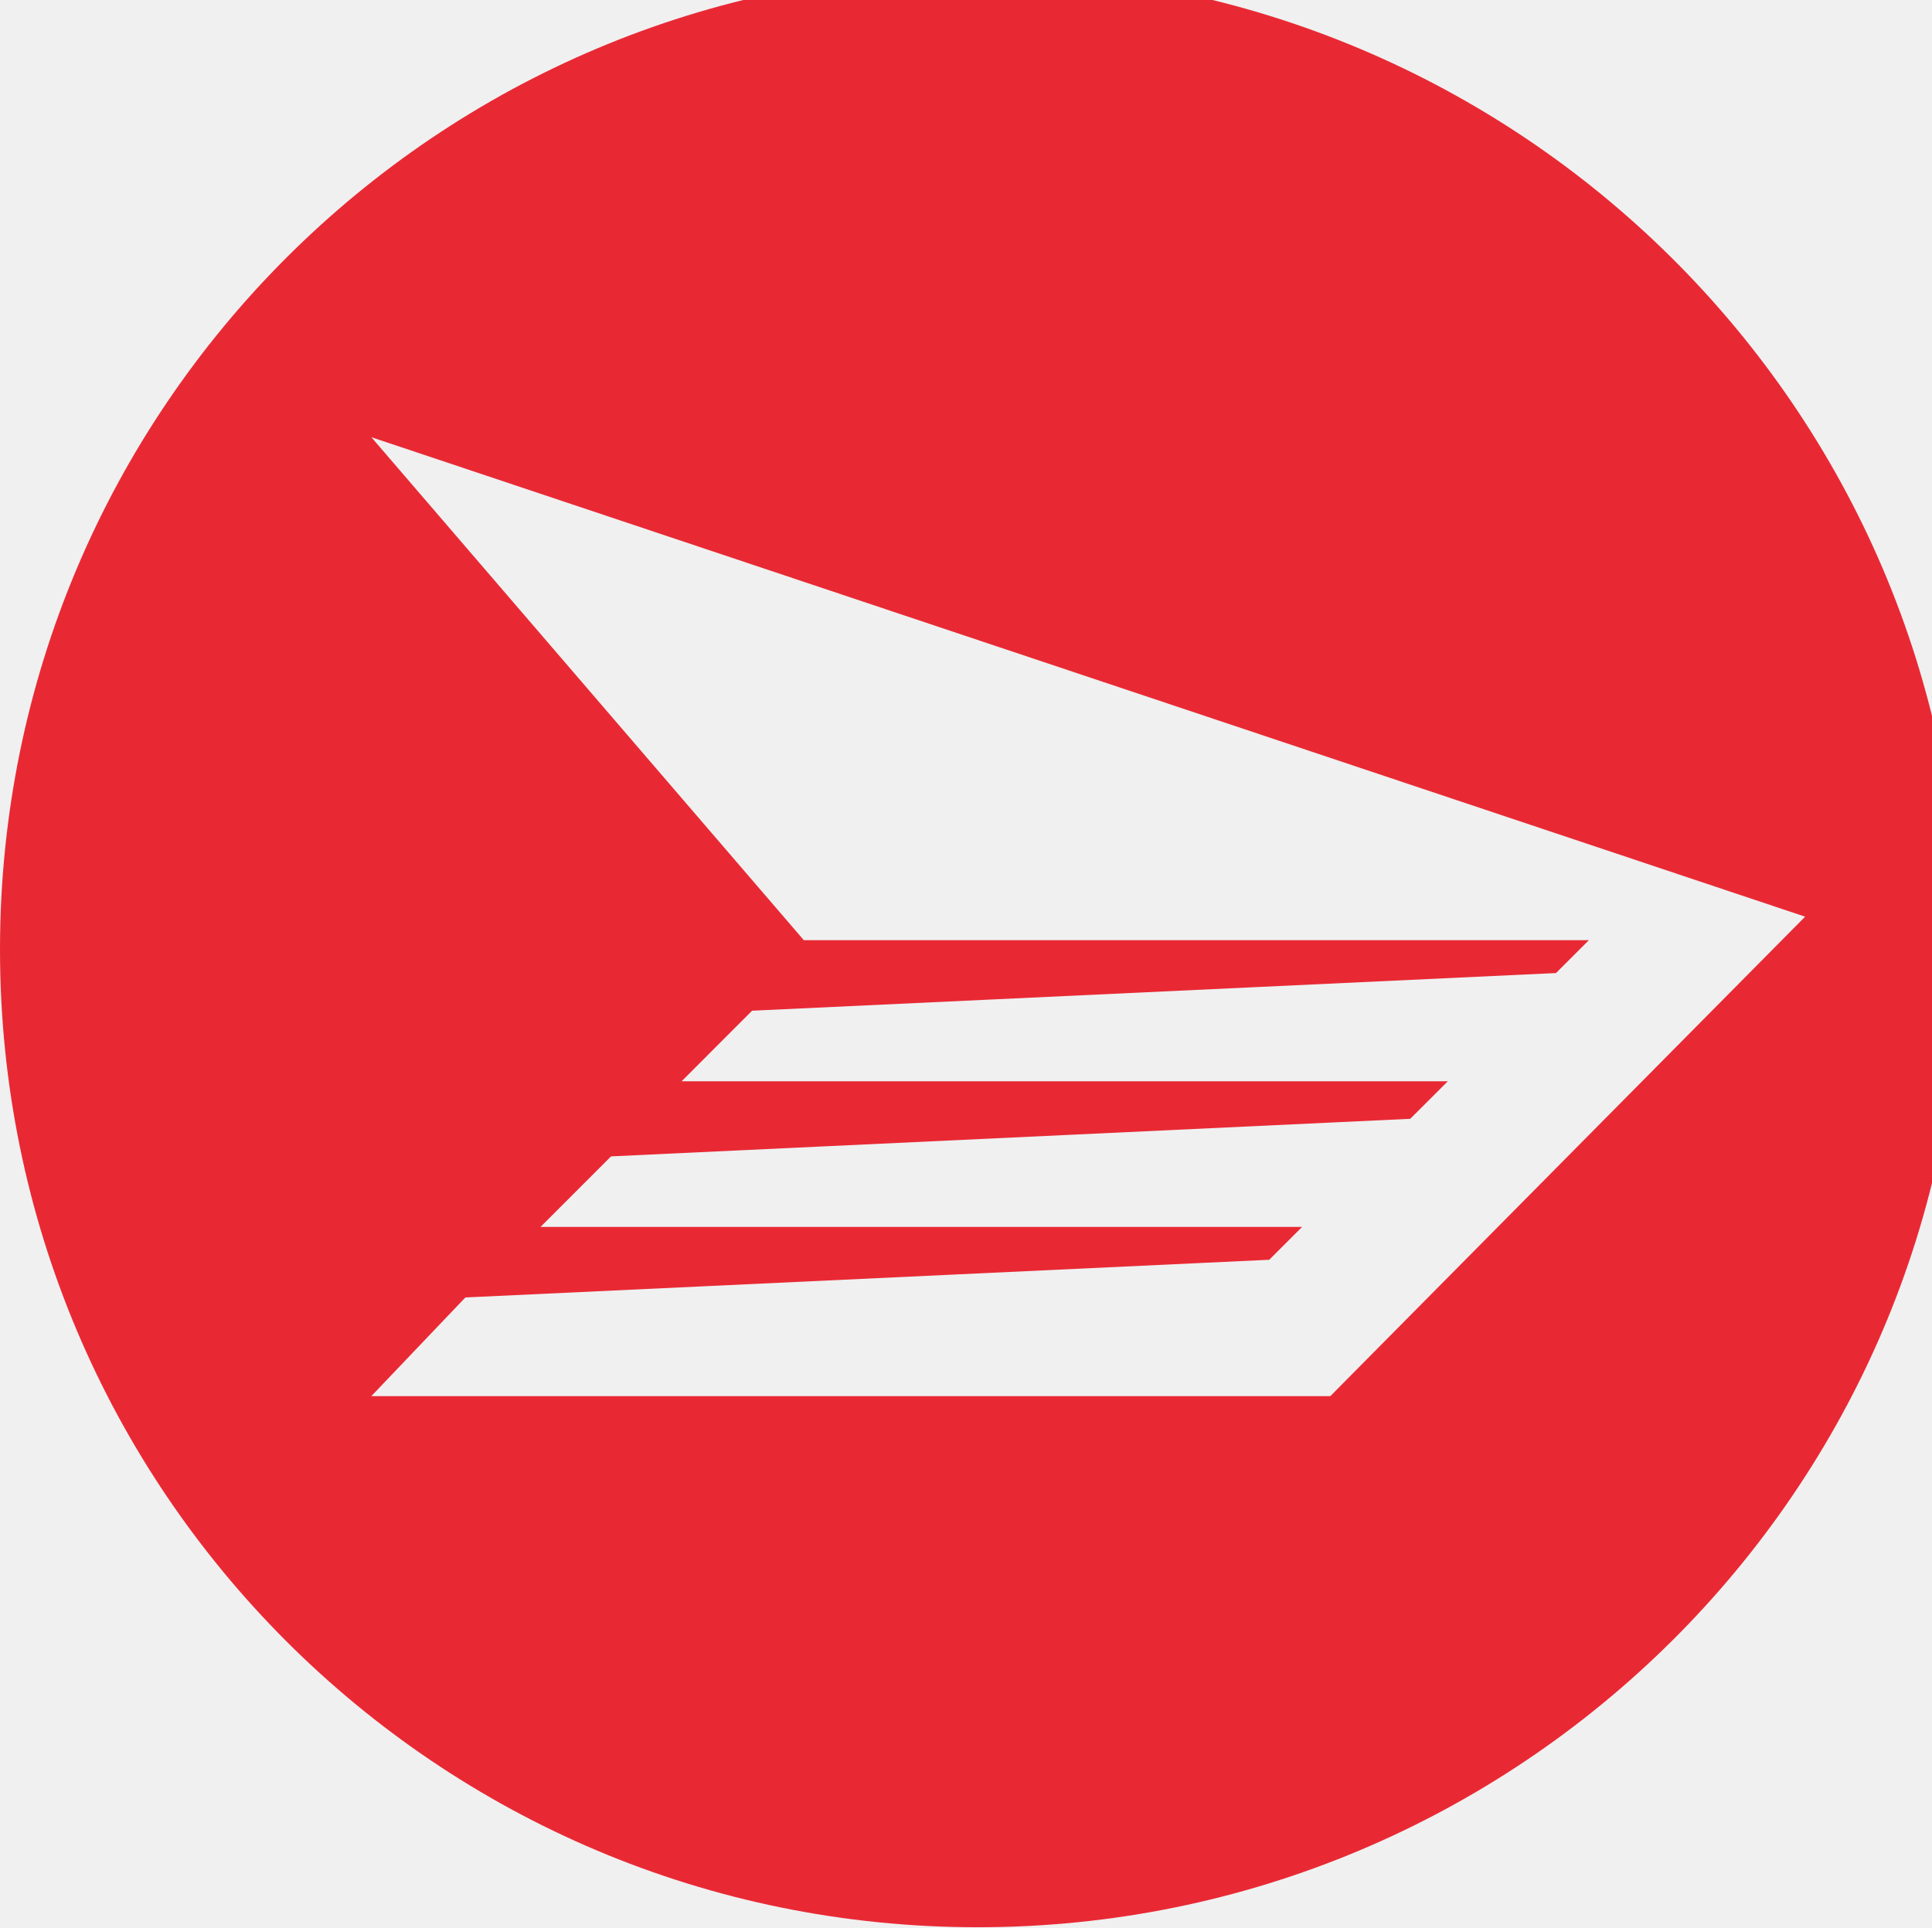
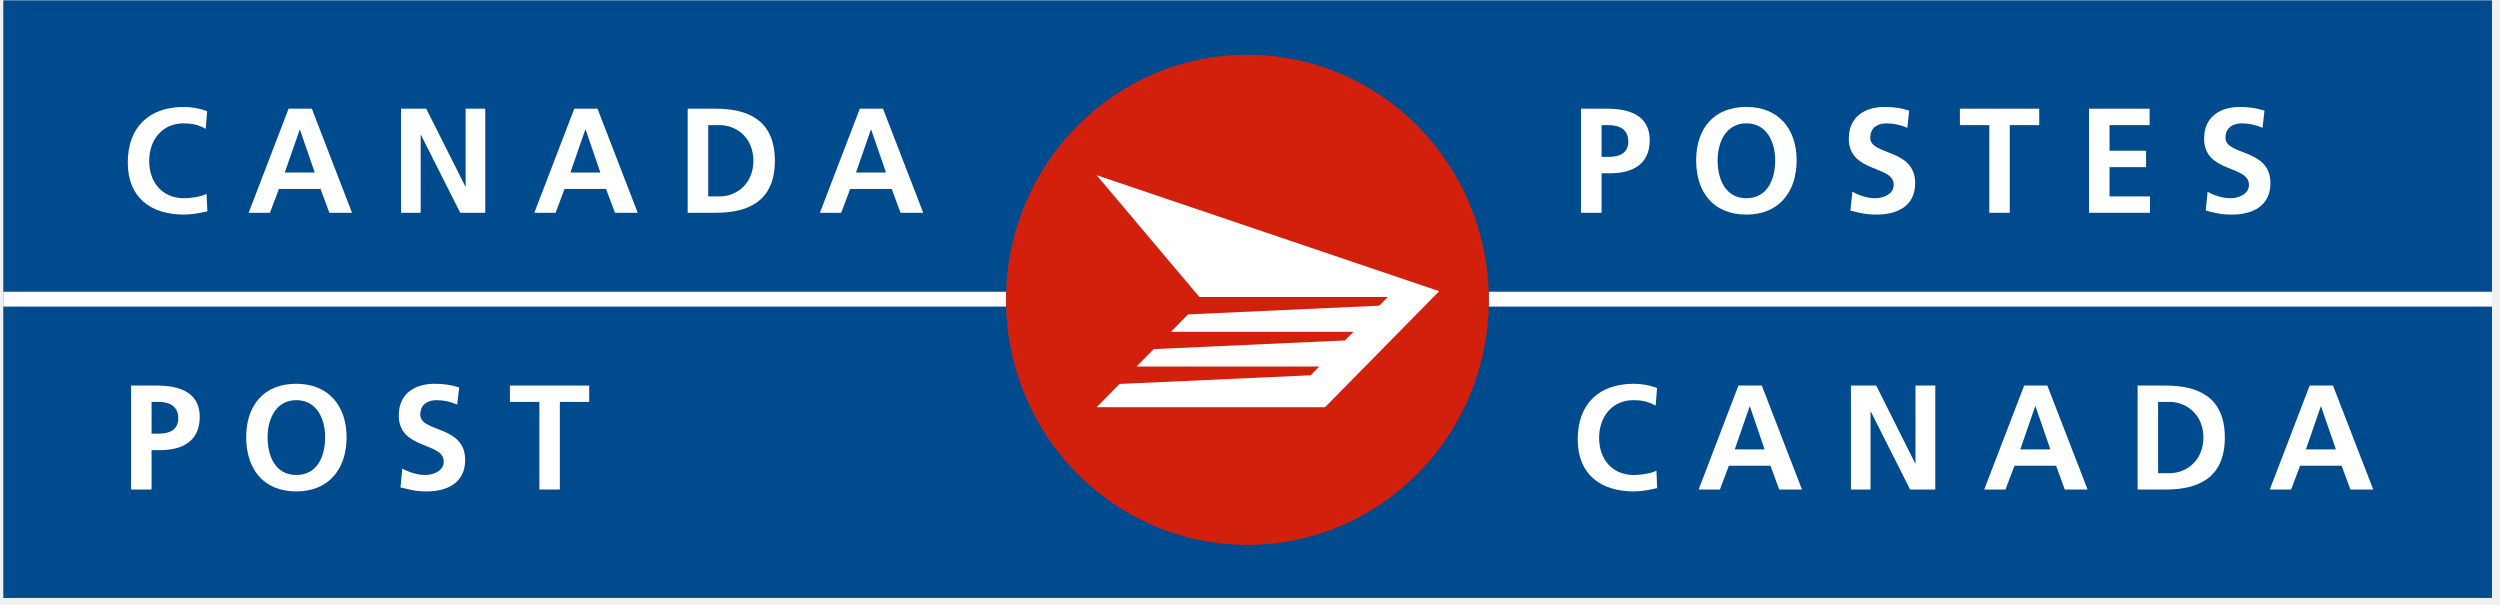
- <svg xmlns="http://www.w3.org/2000/svg" width="78.846mm" height="78.658mm" viewBox="0 0 78.846 78.658" version="1.1" id="svg8">
-   <defs id="defs2" />
-   <g id="layer1" transform="translate(-8.958036,-76.24244)">
-     <path id="path3713" d="m 48.861,75.091 c -22.062,0 -39.903,17.842 -39.903,39.903 0,22.064 17.842,39.906 39.903,39.906 22.064,0 40.097,-17.844 40.097,-39.906 0,-22.062 -18.032,-39.903 -40.097,-39.903 M 63.251,133.223 H 24.113 l 3.837,-4.027 32.805,-1.538 1.342,-1.341 H 31.018 l 2.877,-2.879 32.615,-1.533 1.535,-1.533 H 36.775 l 2.876,-2.879 32.808,-1.537 1.341,-1.341 H 41.763 L 24.113,94.086 82.626,113.655 63.249,133.223" style="fill:#e82934;fill-rule:evenodd;stroke-width:0.268" />
+ <svg xmlns="http://www.w3.org/2000/svg" width="124px" height="30px" viewBox="0 0 124 30" version="1.1">
+   <defs />
+   <g id="Level-1-+-2" stroke="none" stroke-width="1" fill="none" fill-rule="evenodd">
+     <g id="Home-&gt;-Business" transform="translate(-39, -63)">
+       <g id="CP_4C_E" transform="translate(39, 63)">
+         <polygon id="Fill-1" fill="#004A8E" points="0.164 29.657 123.602 29.657 123.602 0.017 0.164 0.017" />
+         <path d="M49.899,14.891 C49.899,14.749 49.9,14.609 49.904,14.469 L0.164,14.469 L0.164,15.208 L49.904,15.208 C49.899,15.104 49.899,14.994 49.899,14.891" id="Fill-2" fill="#FFFFFF" />
+         <path d="M73.834,14.469 C73.84,14.609 73.844,14.749 73.844,14.891 C73.844,14.994 73.84,15.104 73.834,15.208 L123.602,15.208 L123.602,14.469 L73.834,14.469" id="Fill-3" fill="#FFFFFF" />
+         <path d="M73.844,14.873 C73.844,21.585 68.488,27.025 61.868,27.025 C55.257,27.025 49.899,21.585 49.899,14.873 C49.899,8.156 55.257,2.717 61.868,2.717 C68.488,2.717 73.844,8.156 73.844,14.873" id="Fill-4" fill="#D3200C" />
+         <polyline id="Fill-5" fill="#FFFFFF" points="58.076 16.456 58.925 15.595 68.411 15.161 68.835 14.732 59.489 14.732 54.392 8.689 71.383 14.443 65.722 20.197 54.392 20.197 55.528 19.043 65.01 18.614 65.431 18.18 56.373 18.18 57.225 17.315 66.71 16.886 67.135 16.456 58.076 16.456" />
+         <path d="M78.416,5.391 L79.707,5.391 C80.815,5.391 81.826,5.718 81.826,6.954 C81.826,8.159 80.957,8.594 79.87,8.594 L79.438,8.594 L79.438,10.554 L78.416,10.554 L78.416,5.391 Z M79.438,7.781 L79.793,7.781 C80.303,7.781 80.763,7.613 80.763,7.014 C80.763,6.413 80.316,6.207 79.793,6.207 L79.438,6.207 L79.438,7.781 L79.438,7.781 Z" id="Fill-6" fill="#FFFFFF" />
+         <path d="M86.624,5.304 C88.221,5.304 89.113,6.396 89.113,7.957 C89.113,9.518 88.236,10.643 86.624,10.643 C84.987,10.643 84.129,9.541 84.129,7.957 C84.129,6.376 85,5.304 86.624,5.304 Z M86.624,9.831 C87.66,9.831 88.05,8.889 88.05,7.957 C88.05,7.05 87.635,6.118 86.624,6.118 C85.611,6.118 85.194,7.05 85.194,7.957 C85.194,8.889 85.578,9.831 86.624,9.831 L86.624,9.831 Z" id="Fill-7" fill="#FFFFFF" />
+         <path d="M94.603,6.339 C94.283,6.199 93.921,6.118 93.564,6.118 C93.218,6.118 92.765,6.271 92.765,6.833 C92.765,7.728 94.993,7.351 94.993,9.083 C94.993,10.215 94.113,10.643 93.087,10.643 C92.531,10.643 92.282,10.569 91.779,10.445 L91.878,9.51 C92.229,9.706 92.624,9.831 93.026,9.831 C93.416,9.831 93.929,9.629 93.929,9.164 C93.929,8.18 91.701,8.589 91.701,6.877 C91.701,5.724 92.581,5.304 93.476,5.304 C93.919,5.304 94.324,5.362 94.696,5.488 L94.603,6.339" id="Fill-8" fill="#FFFFFF" />
+         <polyline id="Fill-9" fill="#FFFFFF" points="98.669 6.207 97.211 6.207 97.211 5.391 101.146 5.391 101.146 6.207 99.685 6.207 99.685 10.554 98.669 10.554 98.669 6.207" />
+         <polyline id="Fill-10" fill="#FFFFFF" points="103.615 5.391 106.62 5.391 106.62 6.207 104.633 6.207 104.633 7.476 106.446 7.476 106.446 8.291 104.633 8.291 104.633 9.742 106.638 9.742 106.638 10.554 103.615 10.554 103.615 5.391" />
+         <path d="M112.222,6.339 C111.903,6.199 111.541,6.118 111.191,6.118 C110.837,6.118 110.384,6.271 110.384,6.833 C110.384,7.728 112.614,7.351 112.614,9.083 C112.614,10.215 111.732,10.643 110.703,10.643 C110.15,10.643 109.904,10.569 109.404,10.445 L109.496,9.51 C109.843,9.706 110.249,9.831 110.643,9.831 C111.031,9.831 111.548,9.629 111.548,9.164 C111.548,8.18 109.323,8.589 109.323,6.877 C109.323,5.724 110.206,5.304 111.099,5.304 C111.539,5.304 111.949,5.362 112.318,5.488 L112.222,6.339" id="Fill-11" fill="#FFFFFF" />
+         <path d="M82.195,24.21 C81.828,24.297 81.428,24.374 81.041,24.374 C79.399,24.374 78.255,23.539 78.255,21.791 C78.255,20.023 79.316,19.035 81.041,19.035 C81.378,19.035 81.823,19.098 82.191,19.248 L82.12,20.12 C81.737,19.899 81.381,19.848 81.018,19.848 C79.972,19.848 79.316,20.661 79.316,21.719 C79.316,22.767 79.955,23.559 81.041,23.559 C81.441,23.559 81.922,23.47 82.16,23.345 L82.195,24.21" id="Fill-12" fill="#FFFFFF" />
+         <path d="M86.226,19.124 L87.386,19.124 L89.379,24.28 L88.248,24.28 L87.813,23.101 L85.751,23.101 L85.308,24.28 L84.252,24.28 L86.226,19.124 Z M86.795,20.156 L86.782,20.156 L86.045,22.29 L87.523,22.29 L86.795,20.156 L86.795,20.156 Z" id="Fill-13" fill="#FFFFFF" />
+         <polyline id="Fill-14" fill="#FFFFFF" points="91.806 19.124 93.061 19.124 94.994 22.984 95.009 22.984 95.009 19.124 95.99 19.124 95.99 24.28 94.74 24.28 92.8 20.427 92.779 20.427 92.779 24.28 91.806 24.28 91.806 19.124" />
+         <path d="M100.398,19.124 L101.548,19.124 L103.544,24.28 L102.413,24.28 L101.982,23.101 L99.918,23.101 L99.472,24.28 L98.417,24.28 L100.398,19.124 Z M100.961,20.156 L100.944,20.156 L100.207,22.29 L101.698,22.29 L100.961,20.156 L100.961,20.156 Z" id="Fill-15" fill="#FFFFFF" />
+         <path d="M106.025,19.124 L107.418,19.124 C108.975,19.124 110.351,19.653 110.351,21.702 C110.351,23.751 108.975,24.28 107.418,24.28 L106.025,24.28 L106.025,19.124 Z M107.041,23.47 L107.613,23.47 C108.462,23.47 109.289,22.826 109.289,21.702 C109.289,20.577 108.462,19.935 107.613,19.935 L107.041,19.935 L107.041,23.47 L107.041,23.47 Z" id="Fill-16" fill="#FFFFFF" />
+         <path d="M114.56,19.124 L115.717,19.124 L117.713,24.28 L116.579,24.28 L116.144,23.101 L114.084,23.101 L113.64,24.28 L112.581,24.28 L114.56,19.124 Z M115.123,20.156 L115.111,20.156 L114.374,22.29 L115.86,22.29 L115.123,20.156 L115.123,20.156 Z" id="Fill-17" fill="#FFFFFF" />
+         <path d="M10.286,10.481 C9.913,10.569 9.514,10.643 9.128,10.643 C7.481,10.643 6.338,9.808 6.338,8.062 C6.338,6.296 7.4,5.304 9.128,5.304 C9.465,5.304 9.907,5.372 10.273,5.517 L10.205,6.391 C9.821,6.172 9.471,6.118 9.108,6.118 C8.054,6.118 7.4,6.929 7.4,7.986 C7.4,9.037 8.042,9.831 9.128,9.831 C9.527,9.831 10.002,9.742 10.244,9.614 L10.286,10.481" id="Fill-18" fill="#FFFFFF" />
+         <path d="M14.314,5.391 L15.467,5.391 L17.46,10.554 L16.336,10.554 L15.898,9.372 L13.834,9.372 L13.389,10.554 L12.333,10.554 L14.314,5.391 Z M14.876,6.429 L14.866,6.429 L14.126,8.557 L15.612,8.557 L14.876,6.429 L14.876,6.429 Z" id="Fill-19" fill="#FFFFFF" />
+         <polyline id="Fill-20" fill="#FFFFFF" points="19.893 5.391 21.141 5.391 23.083 9.252 23.095 9.252 23.095 5.391 24.069 5.391 24.069 10.554 22.827 10.554 20.881 6.693 20.865 6.693 20.865 10.554 19.893 10.554 19.893 5.391" />
+         <path d="M28.484,5.391 L29.637,5.391 L31.631,10.554 L30.502,10.554 L30.06,9.372 L28.001,9.372 L27.558,10.554 L26.502,10.554 L28.484,5.391 Z M29.047,6.429 L29.03,6.429 L28.293,8.557 L29.778,8.557 L29.047,6.429 L29.047,6.429 Z" id="Fill-21" fill="#FFFFFF" />
+         <path d="M34.109,5.391 L35.499,5.391 C37.054,5.391 38.434,5.926 38.434,7.974 C38.434,10.023 37.054,10.554 35.499,10.554 L34.109,10.554 L34.109,5.391 Z M35.127,9.742 L35.698,9.742 C36.548,9.742 37.368,9.101 37.368,7.974 C37.368,6.85 36.548,6.207 35.698,6.207 L35.127,6.207 L35.127,9.742 L35.127,9.742 Z" id="Fill-22" fill="#FFFFFF" />
+         <path d="M42.647,5.391 L43.797,5.391 L45.793,10.554 L44.666,10.554 L44.23,9.372 L42.169,9.372 L41.724,10.554 L40.666,10.554 L42.647,5.391 Z M43.21,6.429 L43.196,6.429 L42.458,8.557 L43.946,8.557 L43.21,6.429 L43.21,6.429 Z" id="Fill-23" fill="#FFFFFF" />
+         <path d="M6.501,19.124 L7.786,19.124 C8.894,19.124 9.907,19.448 9.907,20.682 C9.907,21.887 9.04,22.326 7.946,22.326 L7.518,22.326 L7.518,24.28 L6.501,24.28 L6.501,19.124 Z M7.518,21.509 L7.873,21.509 C8.381,21.509 8.842,21.341 8.842,20.742 C8.842,20.144 8.4,19.935 7.873,19.935 L7.518,19.935 L7.518,21.509 L7.518,21.509 Z" id="Fill-24" fill="#FFFFFF" />
+         <path d="M14.696,19.035 C16.293,19.035 17.191,20.127 17.191,21.687 C17.191,23.25 16.317,24.374 14.696,24.374 C13.068,24.374 12.211,23.269 12.211,21.687 C12.211,20.103 13.087,19.035 14.696,19.035 Z M14.696,23.559 C15.742,23.559 16.127,22.625 16.127,21.687 C16.127,20.779 15.714,19.848 14.696,19.848 C13.687,19.848 13.273,20.779 13.273,21.687 C13.273,22.625 13.657,23.559 14.696,23.559 L14.696,23.559 Z" id="Fill-25" fill="#FFFFFF" />
+         <path d="M22.678,20.068 C22.356,19.926 22.003,19.848 21.646,19.848 C21.295,19.848 20.846,20.002 20.846,20.567 C20.846,21.459 23.072,21.084 23.072,22.812 C23.072,23.944 22.192,24.374 21.164,24.374 C20.613,24.374 20.363,24.297 19.864,24.174 L19.954,23.241 C20.31,23.434 20.708,23.559 21.106,23.559 C21.493,23.559 22.01,23.358 22.01,22.892 C22.01,21.912 19.779,22.319 19.779,20.61 C19.779,19.452 20.66,19.035 21.559,19.035 C21.994,19.035 22.405,19.092 22.776,19.22 L22.678,20.068" id="Fill-26" fill="#FFFFFF" />
+         <polyline id="Fill-27" fill="#FFFFFF" points="26.753 19.935 25.292 19.935 25.292 19.124 29.224 19.124 29.224 19.935 27.768 19.935 27.768 24.28 26.753 24.28 26.753 19.935" />
+       </g>
+     </g>
  </g>
</svg>
